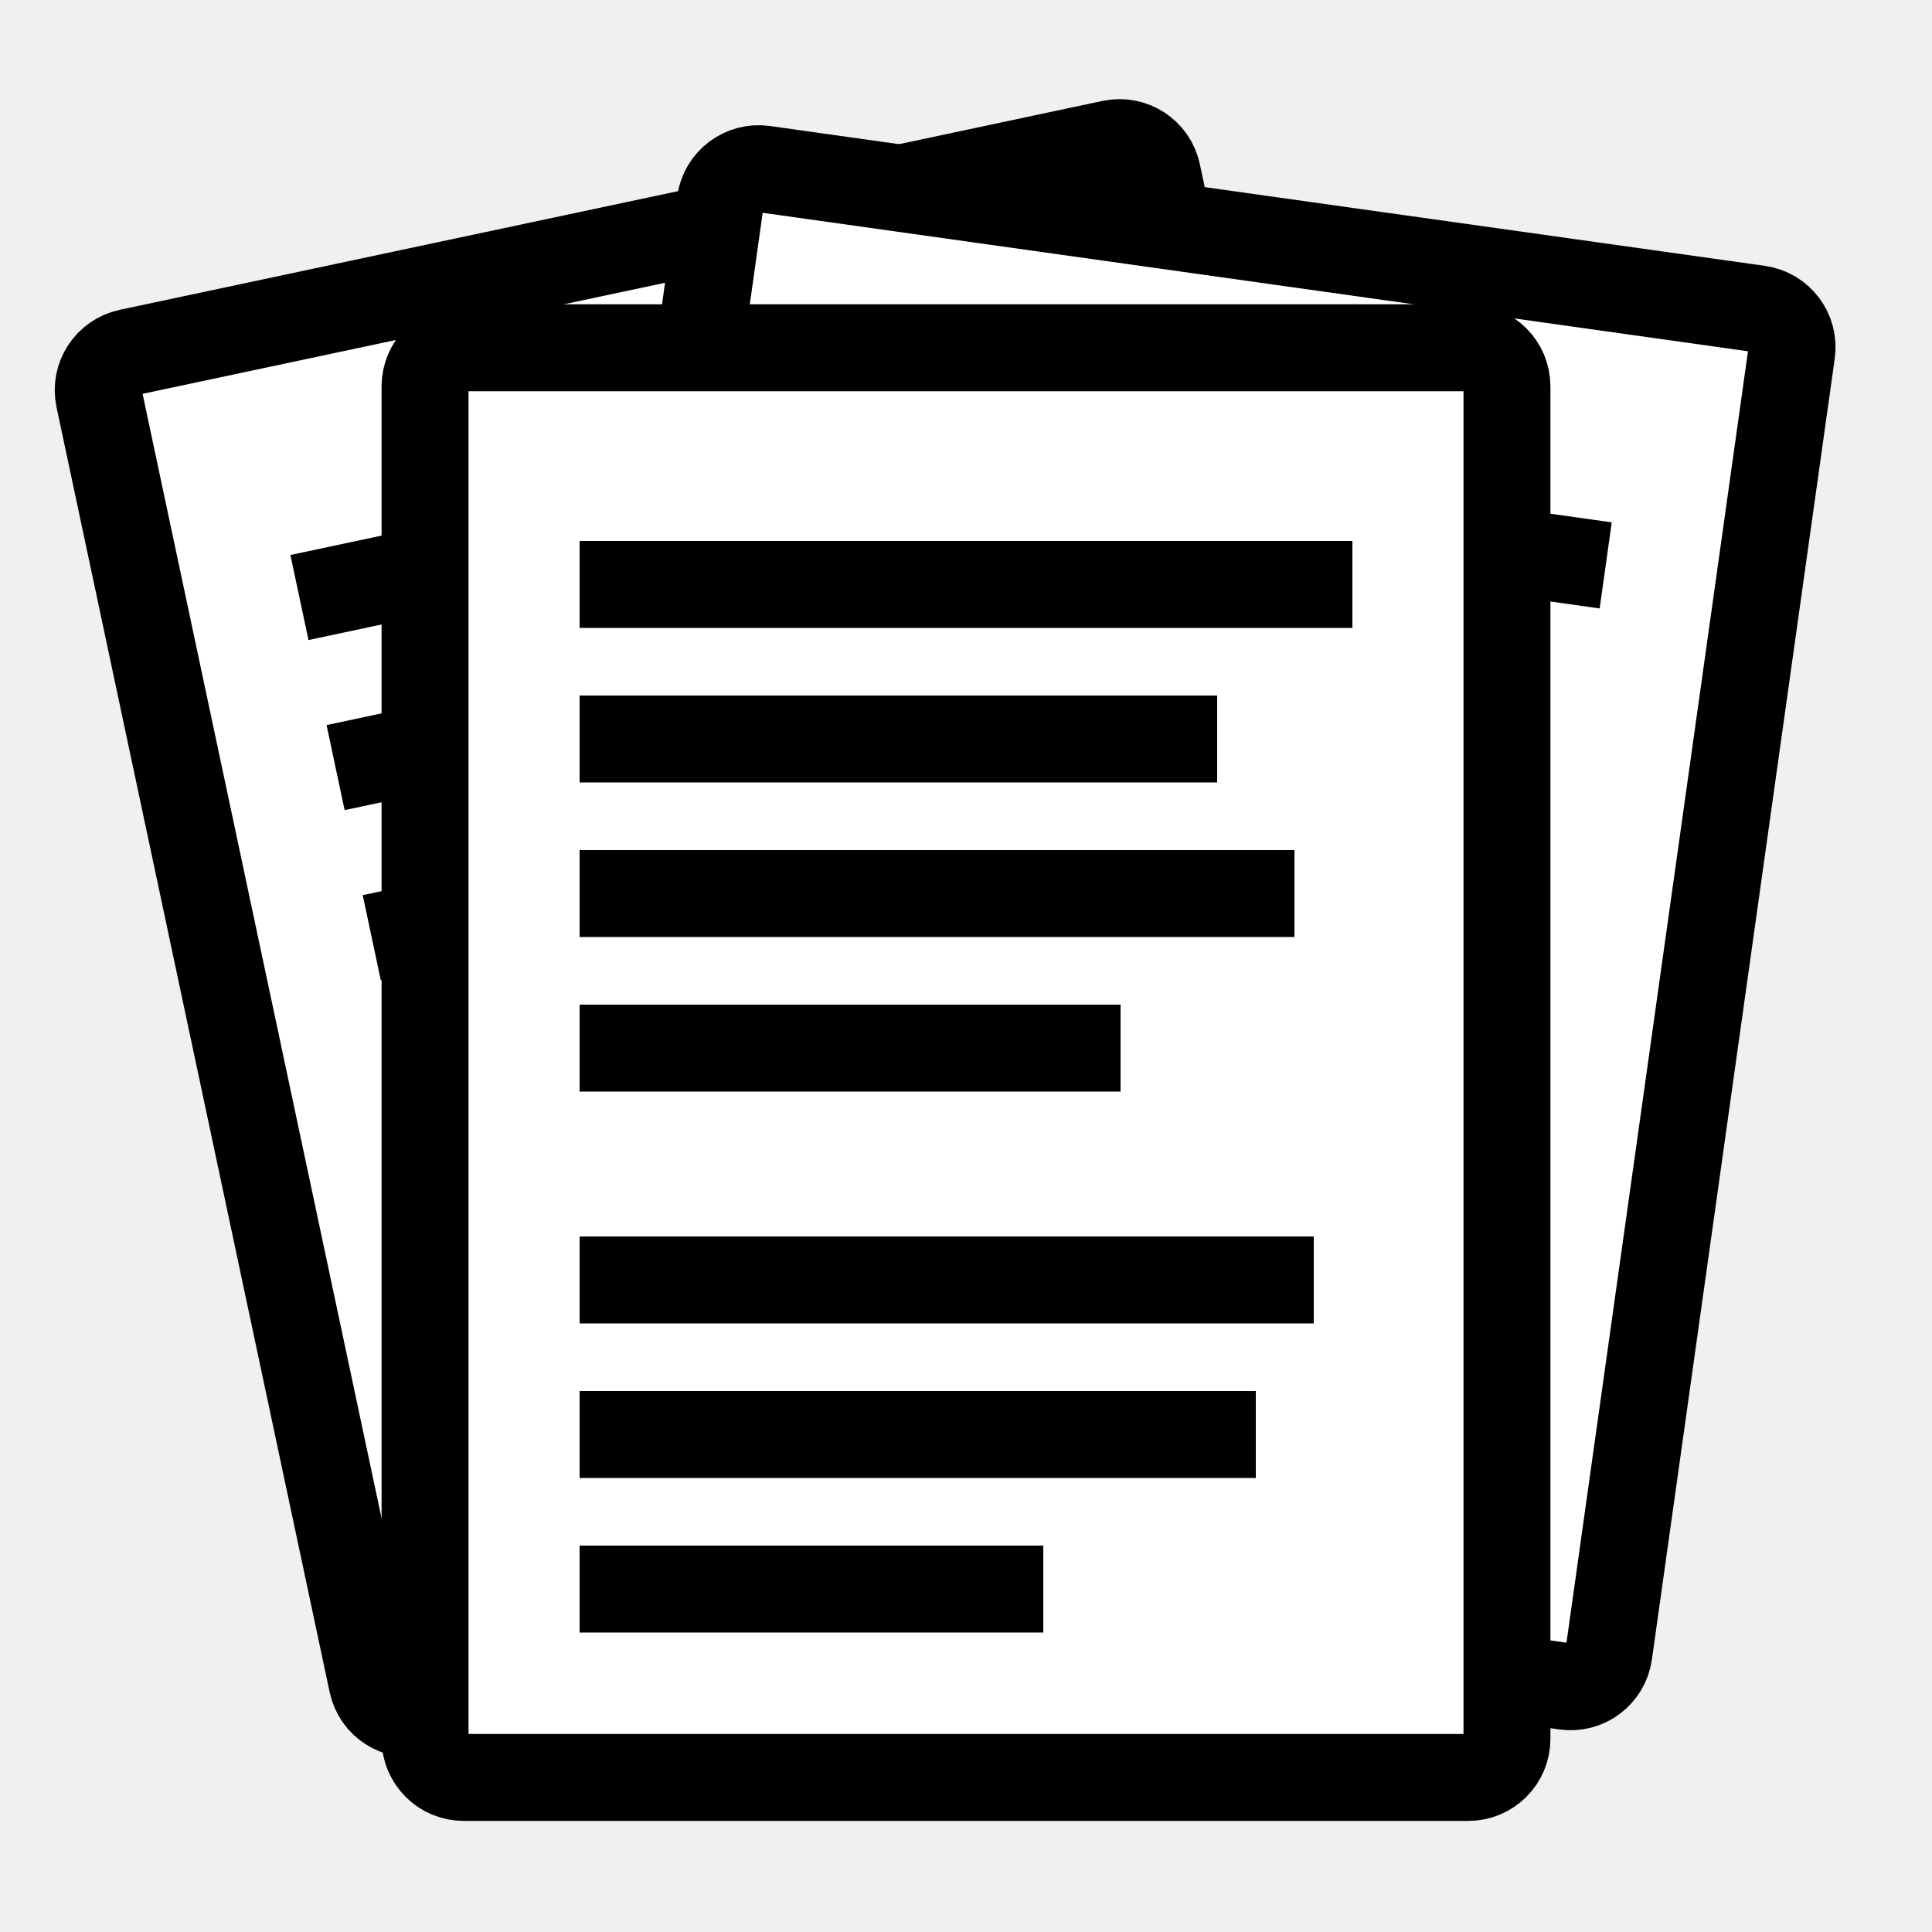
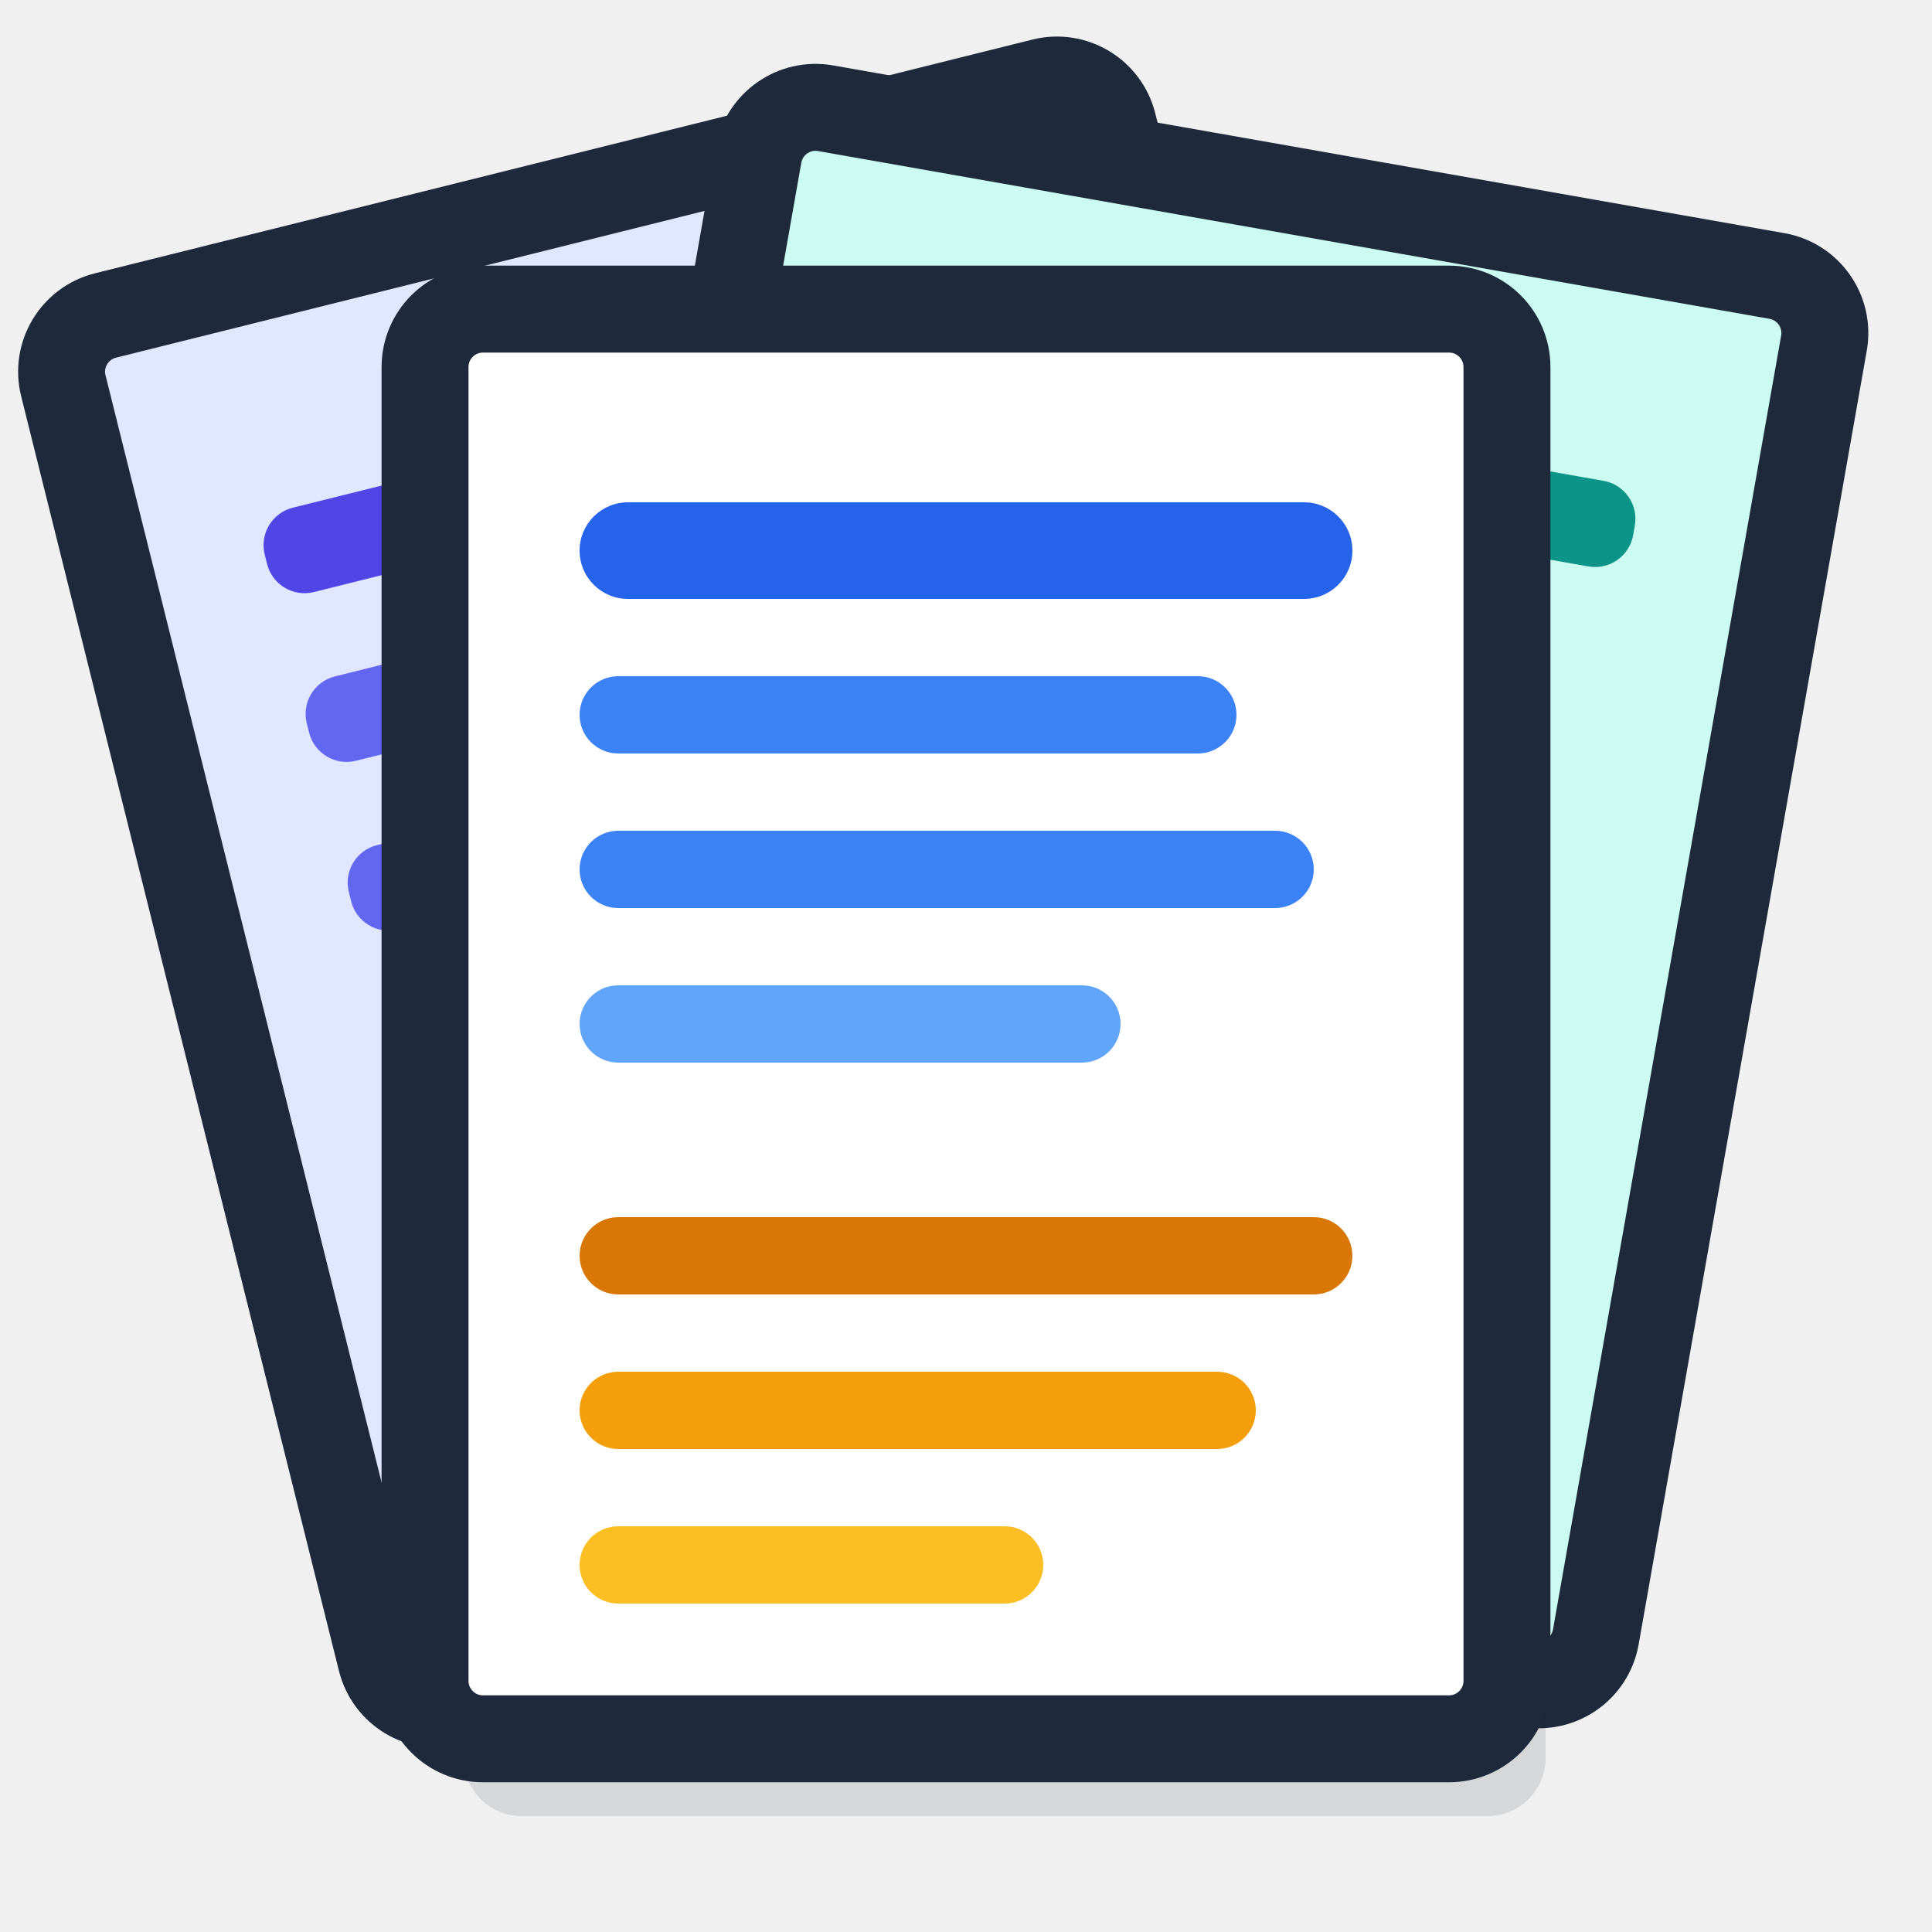
<svg xmlns="http://www.w3.org/2000/svg" viewBox="0 0 100 100" width="100" height="100">
-   <g transform="rotate(-12 40 50)">
-     <rect x="12" y="12" width="56" height="72" rx="2" fill="#ffffff" stroke="#000000" stroke-width="4.5" />
-     <rect x="20" y="24" width="40" height="4.5" fill="#000000" />
-     <rect x="20" y="33" width="32" height="4.5" fill="#000000" />
-     <rect x="20" y="42" width="38" height="4.5" fill="#000000" />
-     <rect x="20" y="51" width="28" height="4.5" fill="#000000" />
+   <g transform="rotate(-14 36 52)">
+     <rect x="12" y="10" width="56" height="74" rx="3" fill="#e0e7ff" stroke="#1e293b" stroke-width="4.5" stroke-linejoin="round" />
+     <rect x="20" y="22" width="40" height="4.5" rx="2" fill="#4f46e5" />
+     <rect x="20" y="31" width="32" height="4.5" rx="2" fill="#6366f1" />
+     <rect x="20" y="40" width="38" height="4.5" rx="2" fill="#6366f1" />
+     <rect x="20" y="49" width="26" height="4.5" rx="2" fill="#818cf8" />
  </g>
-   <g transform="rotate(8 60 50)">
-     <rect x="32" y="12" width="56" height="72" rx="2" fill="#ffffff" stroke="#000000" stroke-width="4.5" />
-     <rect x="40" y="24" width="40" height="4.5" fill="#000000" />
-     <rect x="40" y="33" width="35" height="4.5" fill="#000000" />
-     <rect x="40" y="42" width="38" height="4.5" fill="#000000" />
+   <g transform="rotate(10 64 52)">
+     <rect x="32" y="10" width="56" height="74" rx="3" fill="#ccfbf1" stroke="#1e293b" stroke-width="4.5" stroke-linejoin="round" />
+     <rect x="40" y="22" width="40" height="4.5" rx="2" fill="#0d9488" />
+     <rect x="40" y="31" width="34" height="4.5" rx="2" fill="#14b8a6" />
+     <rect x="40" y="40" width="38" height="4.5" rx="2" fill="#14b8a6" />
+     <rect x="40" y="49" width="28" height="4.5" rx="2" fill="#2dd4bf" />
  </g>
  <g>
-     <rect x="22" y="18" width="56" height="74" rx="2" fill="#ffffff" stroke="#000000" stroke-width="4.5" />
-     <rect x="30" y="28" width="40" height="4.5" fill="#000000" />
-     <rect x="30" y="36" width="33" height="4.5" fill="#000000" />
-     <rect x="30" y="44" width="37" height="4.5" fill="#000000" />
-     <rect x="30" y="52" width="28" height="4.5" fill="#000000" />
-     <rect x="30" y="64" width="38" height="4.5" fill="#000000" />
-     <rect x="30" y="72" width="35" height="4.5" fill="#000000" />
-     <rect x="30" y="80" width="24" height="4.5" fill="#000000" />
+     <rect x="24" y="20" width="56" height="74" rx="3" fill="#0f172a" opacity="0.12" />
+     <rect x="22" y="16" width="56" height="74" rx="3" fill="#ffffff" stroke="#1e293b" stroke-width="4.5" stroke-linejoin="round" />
+     <rect x="30" y="26" width="40" height="5" rx="2.5" fill="#2563eb" />
+     <rect x="30" y="35" width="34" height="4" rx="2" fill="#3b82f6" />
+     <rect x="30" y="43" width="38" height="4" rx="2" fill="#3b82f6" />
+     <rect x="30" y="51" width="28" height="4" rx="2" fill="#60a5fa" />
+     <rect x="30" y="63" width="40" height="4" rx="2" fill="#d97706" />
+     <rect x="30" y="71" width="35" height="4" rx="2" fill="#f59e0b" />
+     <rect x="30" y="79" width="24" height="4" rx="2" fill="#fbbf24" />
  </g>
</svg>
